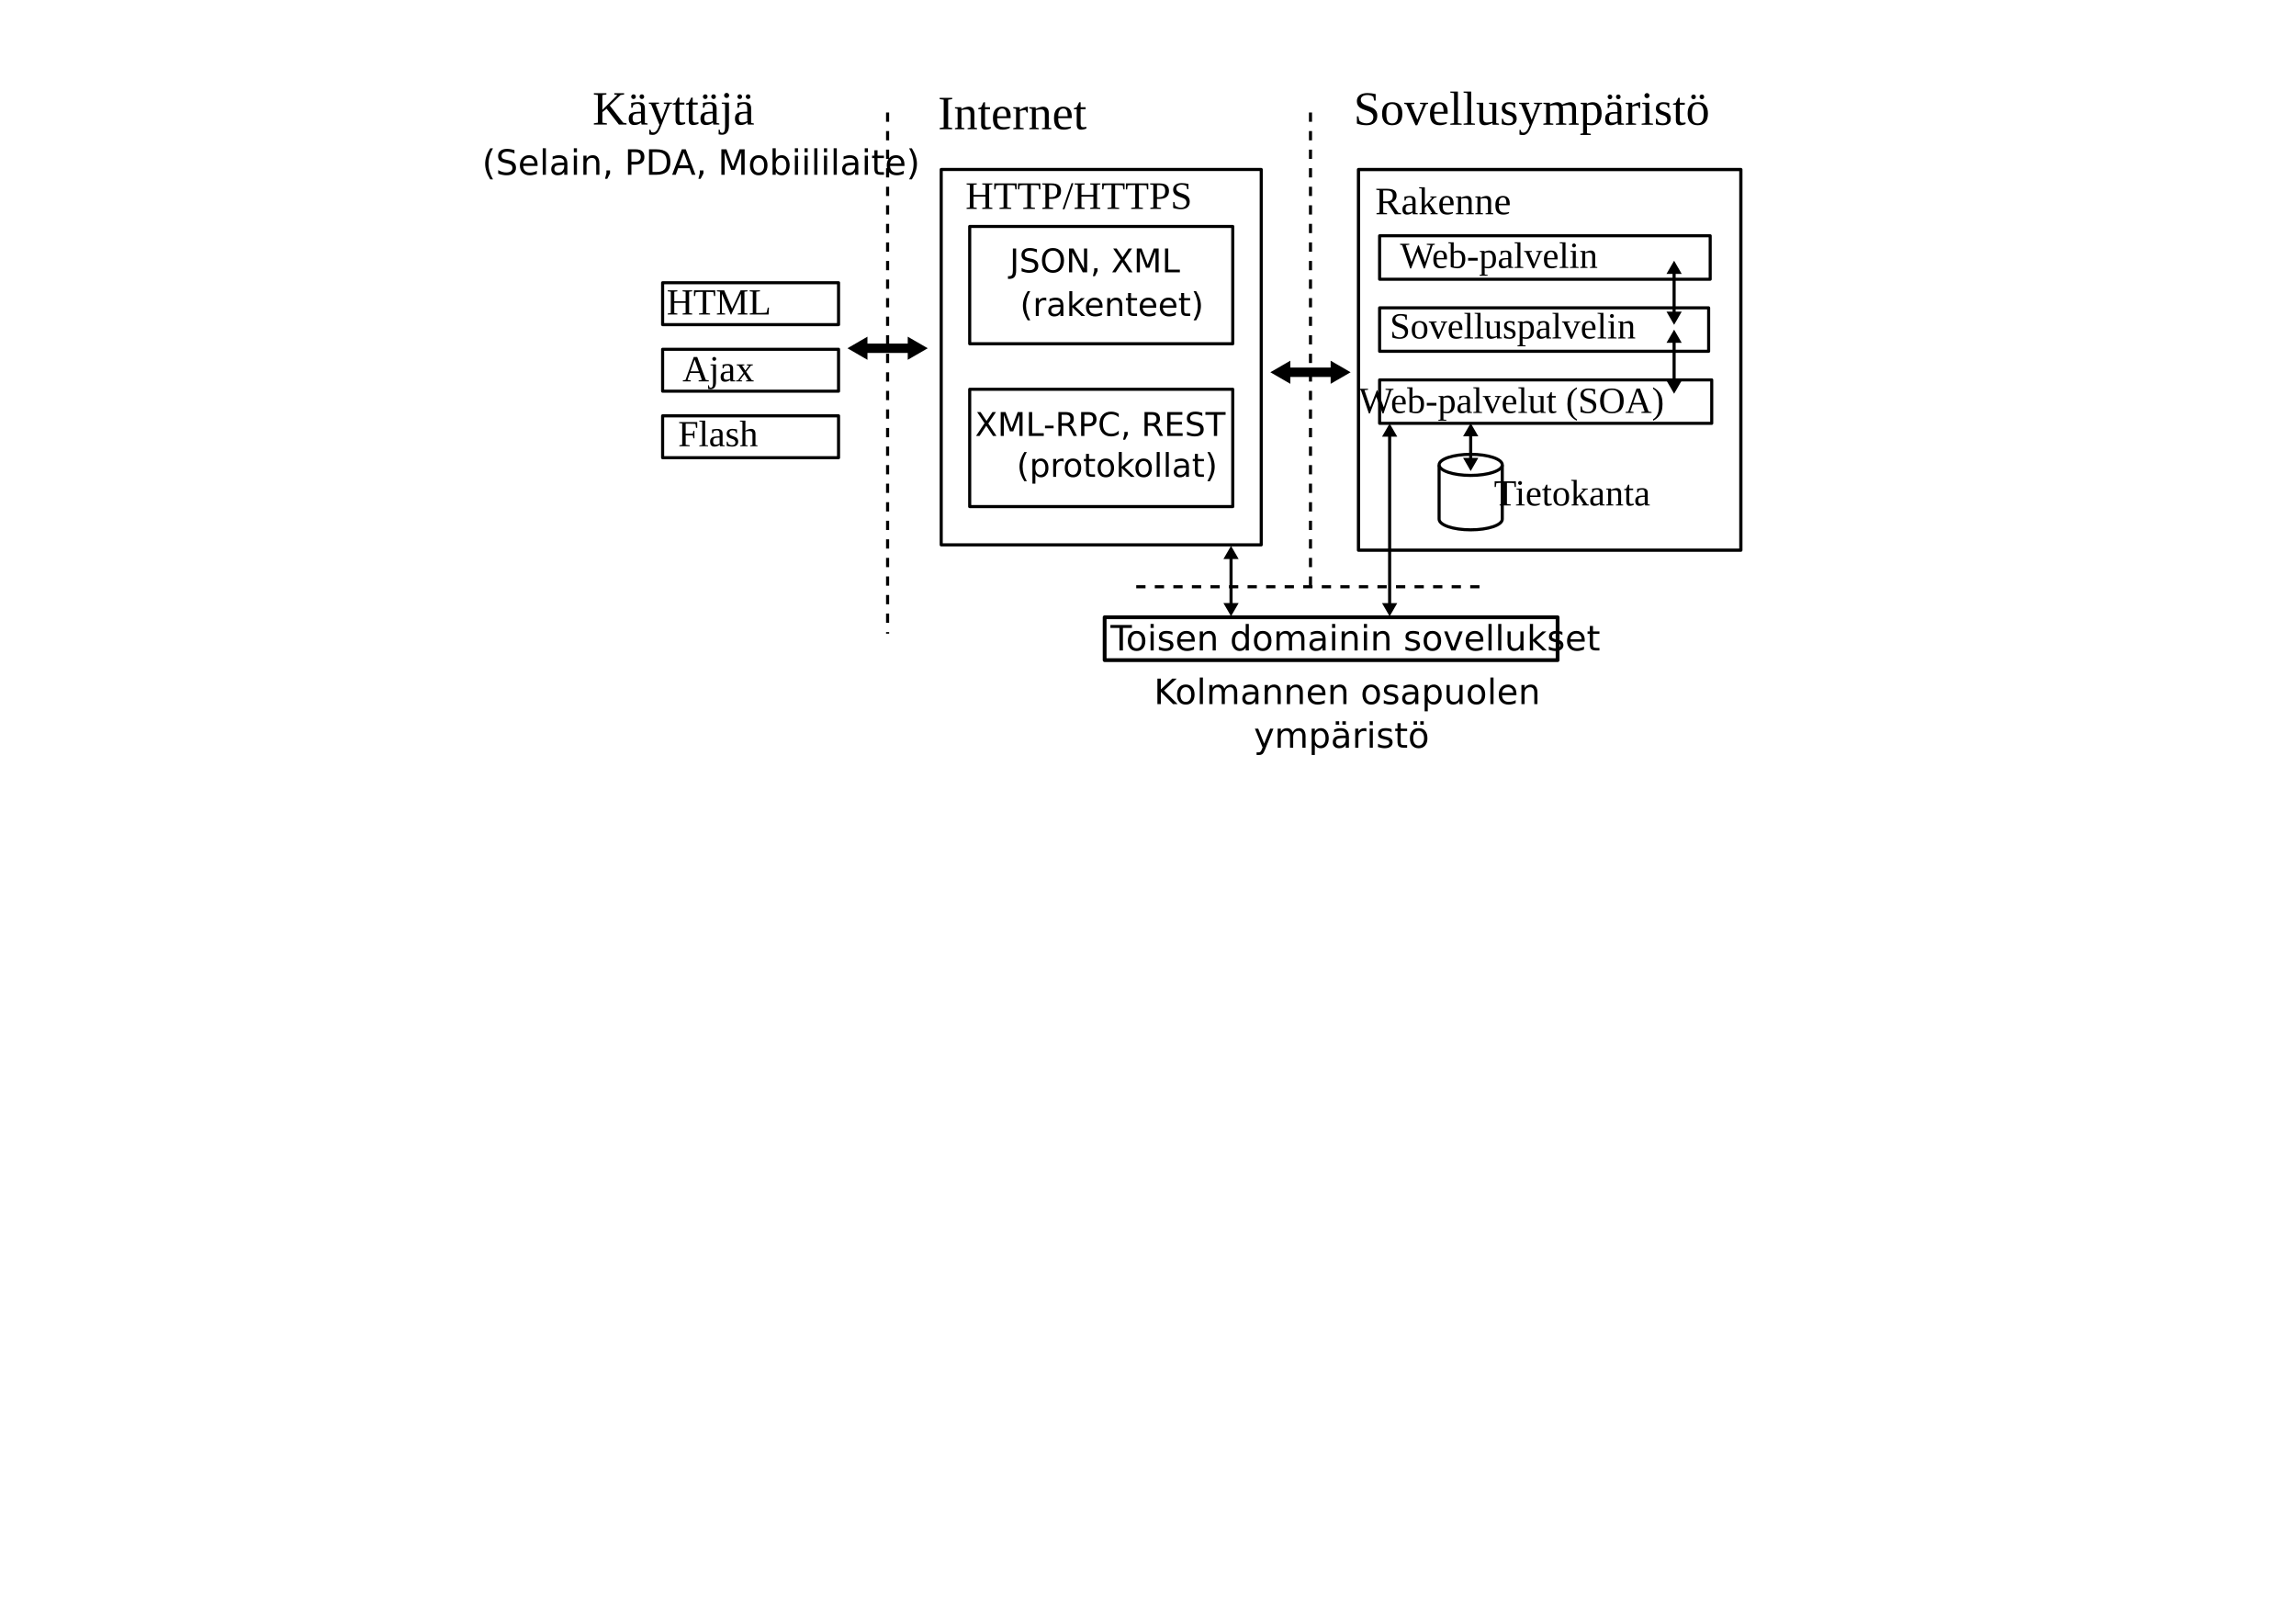
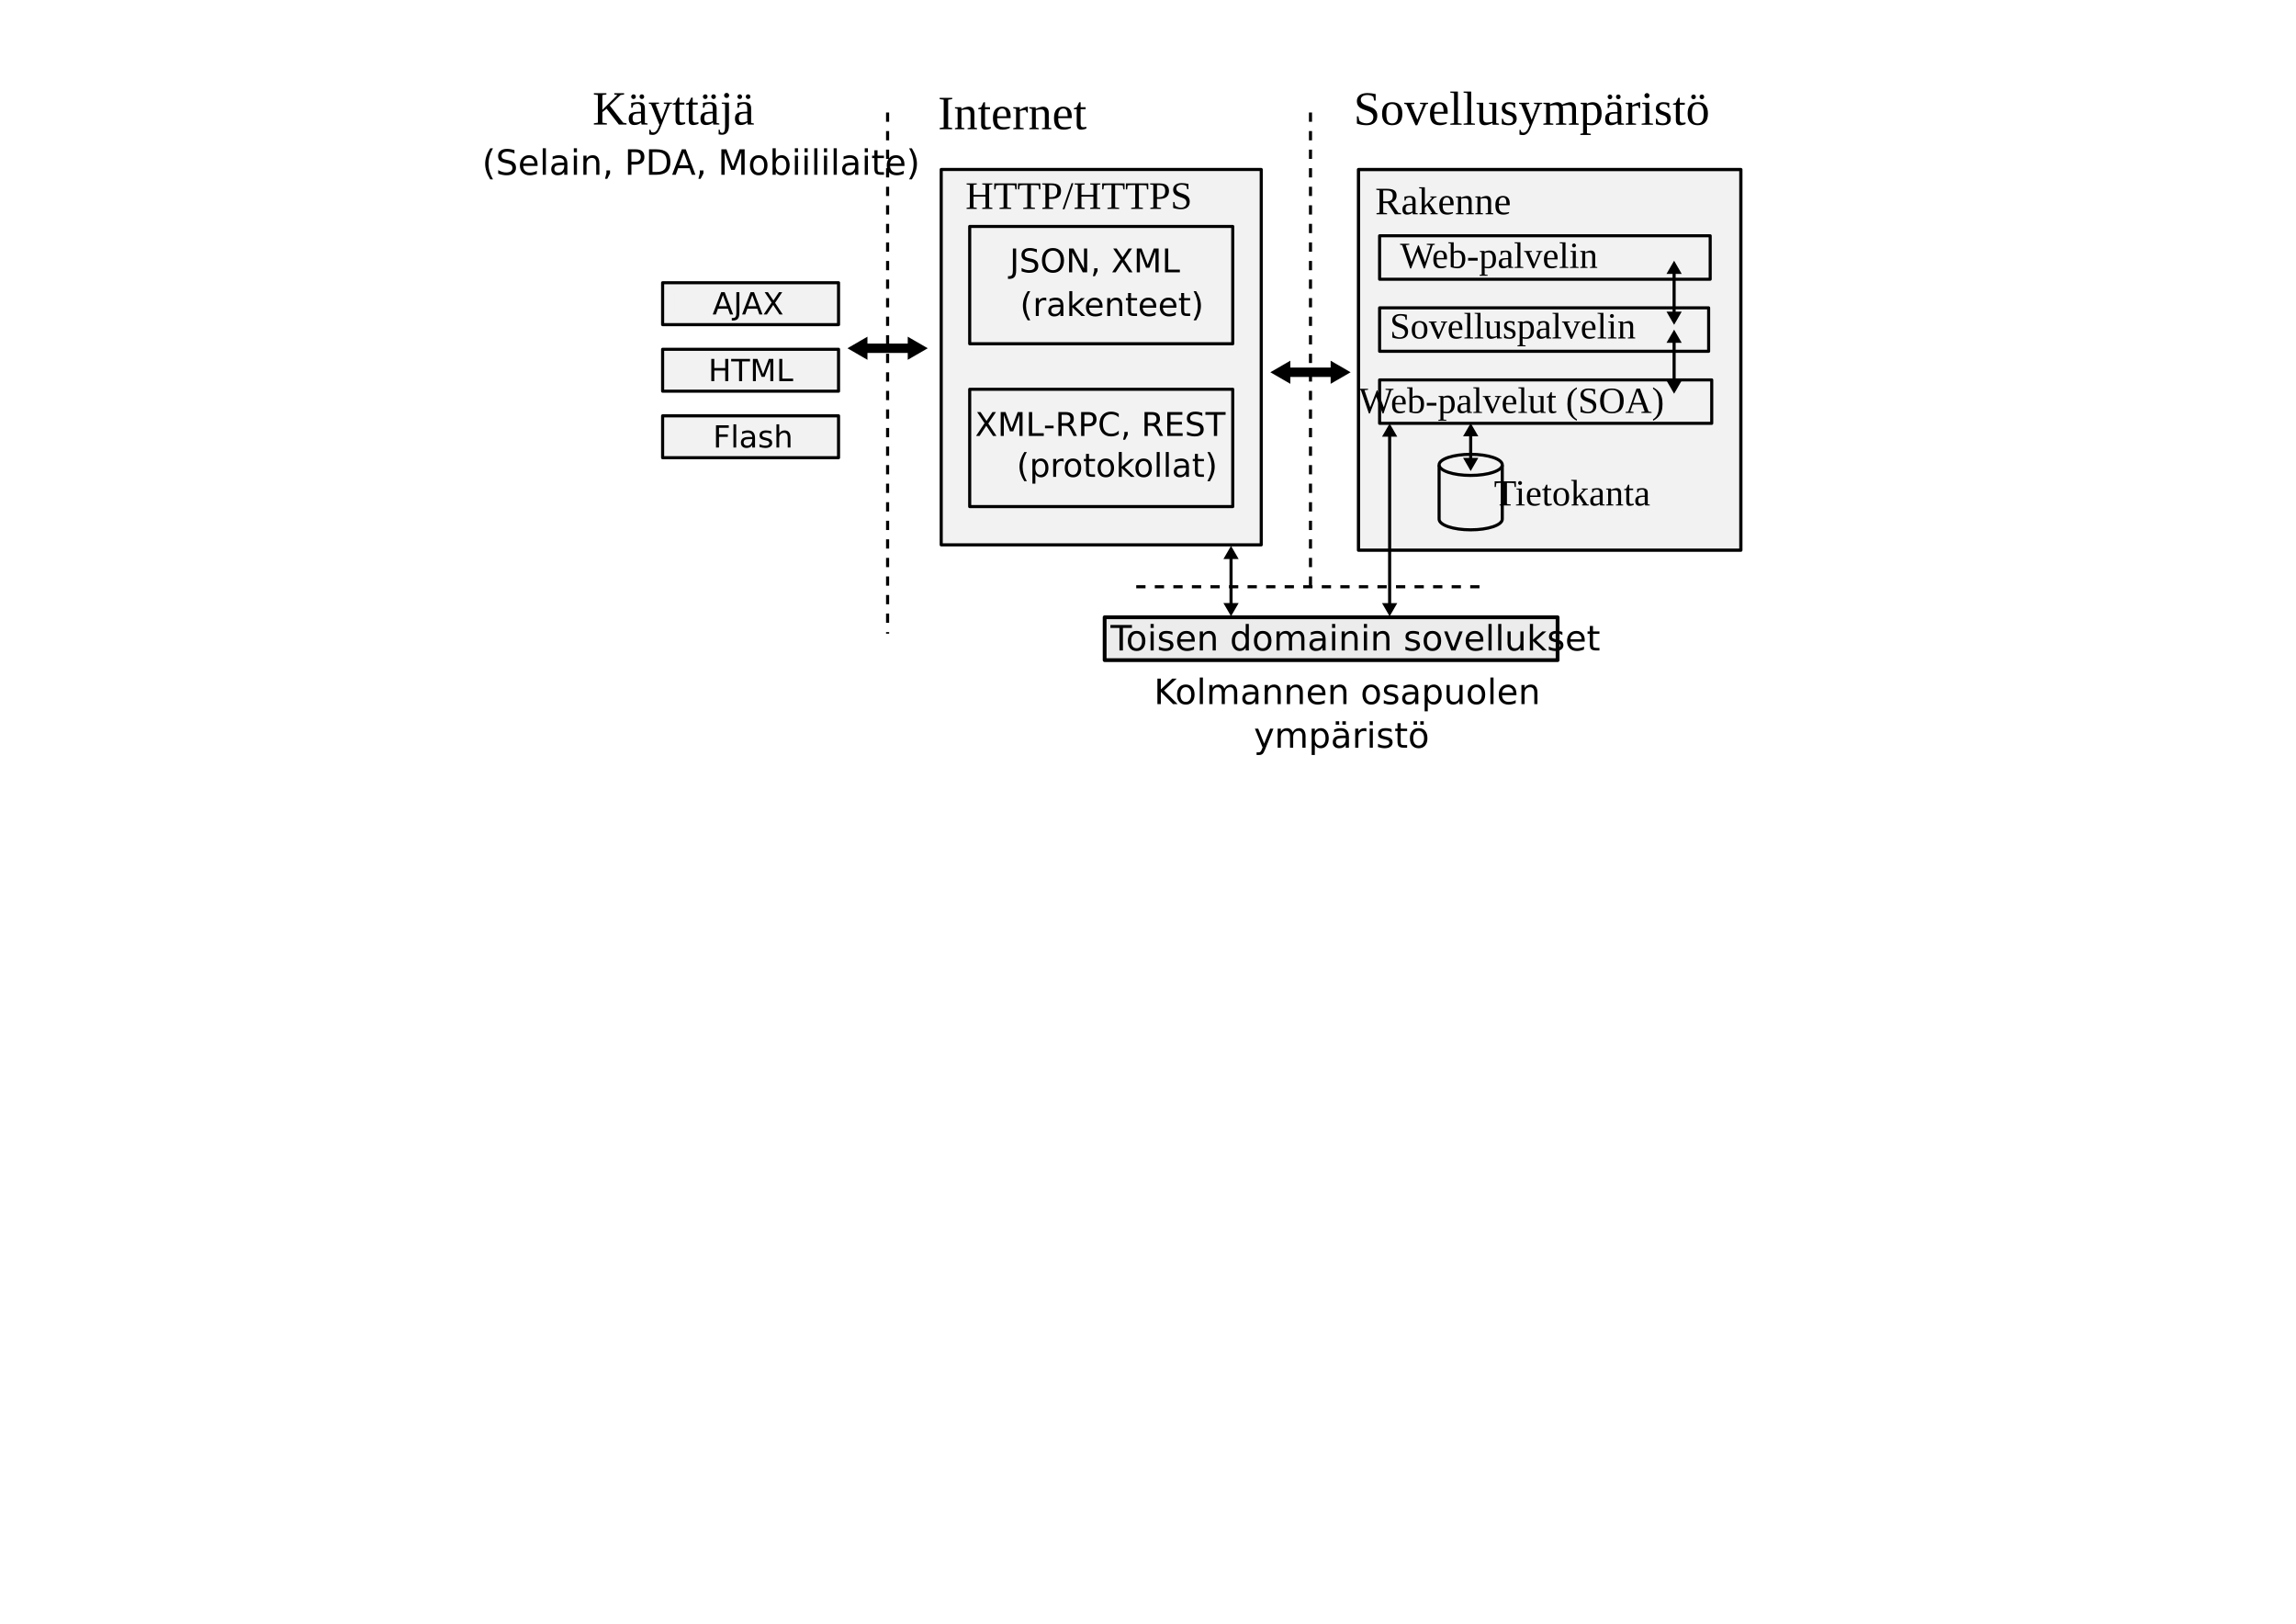
<svg xmlns="http://www.w3.org/2000/svg" width="1052.362" height="744.094" id="svg1901" version="1.0">
  <defs id="defs1903">
    <marker orient="auto" refY="0" refX="0" id="TriangleOutM" style="overflow:visible">
      <path id="path3817" d="M 5.77,0 L -2.88,5 L -2.88,-5 L 5.77,0 z" style="fill-rule:evenodd;stroke:#000000;stroke-width:1pt;marker-start:none" transform="scale(0.4,0.4)" />
    </marker>
    <marker orient="auto" refY="0" refX="0" id="TriangleInM" style="overflow:visible">
      <path id="path3808" d="M 5.77,0 L -2.88,5 L -2.88,-5 L 5.77,0 z" style="fill-rule:evenodd;stroke:#000000;stroke-width:1pt;marker-start:none" transform="scale(-0.4,-0.4)" />
    </marker>
    <marker orient="auto" refY="0" refX="0" id="TriangleOutS" style="overflow:visible">
      <path id="path3820" d="M 5.77,0 L -2.88,5 L -2.88,-5 L 5.77,0 z" style="fill-rule:evenodd;stroke:#000000;stroke-width:1pt;marker-start:none" transform="scale(0.2,0.2)" />
    </marker>
    <marker orient="auto" refY="0" refX="0" id="TriangleInS" style="overflow:visible">
      <path id="path3811" d="M 5.77,0 L -2.88,5 L -2.88,-5 L 5.77,0 z" style="fill-rule:evenodd;stroke:#000000;stroke-width:1pt;marker-start:none" transform="scale(-0.2,-0.2)" />
    </marker>
    <marker orient="auto" refY="0" refX="0" id="Arrow1Sstart" style="overflow:visible">
      <path id="path3683" d="M 0,0 L 5,-5 L -12.5,0 L 5,5 L 0,0 z" style="fill-rule:evenodd;stroke:#000000;stroke-width:1pt;marker-start:none" transform="matrix(0.2,0,0,0.2,1.2,0)" />
    </marker>
    <marker orient="auto" refY="0" refX="0" id="Arrow1Mstart" style="overflow:visible">
      <path id="path3677" d="M 0,0 L 5,-5 L -12.5,0 L 5,5 L 0,0 z" style="fill-rule:evenodd;stroke:#000000;stroke-width:1pt;marker-start:none" transform="matrix(0.4,0,0,0.4,4,0)" />
    </marker>
    <marker orient="auto" refY="0" refX="0" id="Arrow2Lstart" style="overflow:visible">
      <path id="path3689" style="font-size:12px;fill-rule:evenodd;stroke-width:0.625;stroke-linejoin:round" d="M 8.719,4.034 L -2.207,0.016 L 8.719,-4.002 C 6.973,-1.63 6.983,1.616 8.719,4.034 L 8.719,4.034 z" transform="matrix(1.1,0,0,1.1,1.1,0)" />
    </marker>
  </defs>
  <g id="layer1" transform="translate(-126.8715,-53.17785)">
-     <rect style="fill:none;stroke:#000000;stroke-width:1.417;stroke-linecap:square;stroke-linejoin:round;stroke-miterlimit:4;stroke-dasharray:none;stroke-opacity:1" id="rect2858" width="146.681" height="172.024" x="558.273" y="130.847" />
-     <rect y="130.879" x="749.528" height="174.436" width="175.256" id="rect2862" style="fill:none;stroke:#000000;stroke-width:1.481;stroke-linecap:square;stroke-linejoin:round;stroke-miterlimit:4;stroke-dasharray:none;stroke-opacity:1" />
+     <rect style="fill:#f2f2f2;stroke:#000000;stroke-width:1.417;stroke-linecap:square;stroke-linejoin:round;stroke-miterlimit:4;stroke-dasharray:none;stroke-opacity:1" id="rect2858" width="146.681" height="172.024" x="558.273" y="130.847" />
+     <rect y="130.879" x="749.528" height="174.436" width="175.256" id="rect2862" style="fill:#f2f2f2;stroke:#000000;stroke-width:1.481;stroke-linecap:square;stroke-linejoin:round;stroke-miterlimit:4;stroke-dasharray:none;stroke-opacity:1" />
    <rect style="fill:none;stroke:#000000;stroke-width:1.417;stroke-linecap:square;stroke-linejoin:round;stroke-miterlimit:4;stroke-dasharray:none;stroke-opacity:1" id="rect2864" width="120.571" height="53.758" x="571.328" y="156.958" />
    <rect y="231.57" x="571.328" height="53.758" width="120.571" id="rect2866" style="fill:none;stroke:#000000;stroke-width:1.417;stroke-linecap:square;stroke-linejoin:round;stroke-miterlimit:4;stroke-dasharray:none;stroke-opacity:1" />
    <rect style="fill:none;stroke:#000000;stroke-width:1.408;stroke-linecap:square;stroke-linejoin:round;stroke-miterlimit:4;stroke-dasharray:none;stroke-opacity:1" id="rect2868" width="151.522" height="19.906" x="759.206" y="161.231" />
    <rect y="227.278" x="759.208" height="19.902" width="152.225" id="rect2870" style="fill:none;stroke:#000000;stroke-width:1.412;stroke-linecap:square;stroke-linejoin:round;stroke-miterlimit:4;stroke-dasharray:none;stroke-opacity:1" />
    <rect style="fill:none;stroke:#000000;stroke-width:1.405;stroke-linecap:square;stroke-linejoin:round;stroke-miterlimit:4;stroke-dasharray:none;stroke-opacity:1" id="rect2872" width="150.818" height="19.909" x="759.204" y="194.252" />
    <path style="fill:none;stroke:#000000;stroke-width:1.417;stroke-linecap:butt;stroke-linejoin:miter;stroke-miterlimit:4;stroke-dasharray:4.252, 4.252;stroke-dashoffset:0;stroke-opacity:1" d="M 533.698,104.736 L 533.698,343.573" id="path2876" />
    <path id="path2878" d="M 727.529,104.736 L 727.529,322.07" style="fill:none;stroke:#000000;stroke-width:1.417;stroke-linecap:butt;stroke-linejoin:miter;stroke-miterlimit:4;stroke-dasharray:4.252, 4.252;stroke-dashoffset:0;stroke-opacity:1" />
    <path style="fill:none;stroke:#000000;stroke-width:1.417;stroke-linecap:butt;stroke-linejoin:miter;stroke-miterlimit:4;stroke-dasharray:4.252, 4.252;stroke-dashoffset:0;stroke-opacity:1" d="M 647.66,322.07 L 808.933,322.07" id="path2880" />
    <path style="fill:none;stroke:#000000;stroke-width:4.305;stroke-linecap:butt;stroke-linejoin:miter;marker-start:url(#TriangleInS);marker-end:url(#TriangleOutS);stroke-miterlimit:4;stroke-dasharray:none;stroke-opacity:1" d="M 521.41,212.771 L 545.985,212.771" id="path2882" />
    <path id="path2884" d="M 715.241,223.771 L 739.816,223.771" style="fill:none;stroke:#000000;stroke-width:4.305;stroke-linecap:butt;stroke-linejoin:miter;marker-start:url(#TriangleInS);marker-end:url(#TriangleOutS);stroke-miterlimit:4;stroke-dasharray:none;stroke-opacity:1" />
-     <rect style="fill:none;stroke:#000000;stroke-width:1.747;stroke-linecap:square;stroke-linejoin:round;stroke-miterlimit:4;stroke-dasharray:none;stroke-opacity:1" id="rect2898" width="207.603" height="19.637" x="633.182" y="336.058" />
+     <rect style="fill:#ececec;stroke:#000000;stroke-width:1.747;stroke-linecap:square;stroke-linejoin:round;stroke-miterlimit:4;stroke-dasharray:none;stroke-opacity:1" id="rect2898" width="207.603" height="19.637" x="633.182" y="336.058" />
    <path style="fill:none;stroke:#000000;stroke-width:1.417;stroke-linecap:butt;stroke-linejoin:miter;marker-start:url(#TriangleInM);marker-mid:none;marker-end:url(#TriangleOutM);stroke-miterlimit:4;stroke-dasharray:none;stroke-opacity:1" d="M 691.113,307.357 L 691.113,331.56" id="path2886" />
    <path style="fill:none;stroke:#000000;stroke-width:1.417;stroke-linecap:butt;stroke-linejoin:miter;marker-start:url(#TriangleInM);marker-mid:none;marker-end:url(#TriangleOutM);stroke-miterlimit:4;stroke-dasharray:none;stroke-opacity:1" d="M 763.806,331.59 L 763.806,251.284" id="path2888" />
    <path style="fill:none;stroke:#000000;stroke-width:1.417;stroke-linecap:butt;stroke-linejoin:miter;marker-start:url(#TriangleInM);marker-mid:none;marker-end:url(#TriangleOutM);stroke-miterlimit:4;stroke-dasharray:none;stroke-opacity:1" d="M 800.959,251.112 L 800.959,265.02" id="path2890" />
    <path style="fill:none;stroke:#000000;stroke-width:1.417;stroke-linecap:butt;stroke-linejoin:miter;marker-start:url(#TriangleInM);marker-mid:none;marker-end:url(#TriangleOutM);stroke-miterlimit:4;stroke-dasharray:none;stroke-opacity:1" d="M 894.193,176.681 L 894.193,198.002" id="path2900" />
-     <g id="g2453" transform="translate(0,32.38401)">
-       <rect style="fill:none;stroke:#000000;stroke-width:1.417;stroke-linecap:square;stroke-linejoin:round;stroke-miterlimit:4;stroke-dasharray:none;stroke-opacity:1" id="rect2894" width="80.636" height="19.199" x="430.58" y="180.859" />
-       <text id="text3016" y="195.558" x="470.902" style="font-size:16.907px;font-style:normal;font-variant:normal;font-weight:normal;font-stretch:normal;text-align:center;text-anchor:middle;fill:#000000;fill-opacity:1;stroke:none;font-family:Liberation Serif;-inkscape-font-specification:Liberation Serif" xml:space="preserve">
+     <g id="g2453" transform="translate(0,32.38401)" style="fill:#f2f2f2">
+       <rect style="fill:#f2f2f2;stroke:#000000;stroke-width:1.417;stroke-linecap:square;stroke-linejoin:round;stroke-miterlimit:4;stroke-dasharray:none;stroke-opacity:1" id="rect2894" width="80.636" height="19.199" x="430.58" y="180.859" />
+       <text id="text3016" y="195.558" x="470.902" style="font-size:16.907px;font-style:normal;font-variant:normal;font-weight:normal;font-stretch:normal;text-align:center;text-anchor:middle;fill:#f2f2f2;fill-opacity:1;stroke:none;font-family:Liberation Serif;-inkscape-font-specification:Liberation Serif" xml:space="preserve">
        <tspan y="195.558" x="470.902" id="tspan3018">Ajax</tspan>
      </text>
    </g>
-     <g id="g2448" transform="translate(0,36.00002)">
-       <rect y="207.738" x="430.58" height="19.199" width="80.636" id="rect2896" style="fill:none;stroke:#000000;stroke-width:1.417;stroke-linecap:square;stroke-linejoin:round;stroke-miterlimit:4;stroke-dasharray:none;stroke-opacity:1" />
-       <text id="text3020" y="221.681" x="470.766" style="font-size:16.907px;font-style:normal;font-variant:normal;font-weight:normal;font-stretch:normal;text-align:center;text-anchor:middle;fill:#000000;fill-opacity:1;stroke:none;font-family:Liberation Serif;-inkscape-font-specification:Liberation Serif" xml:space="preserve">
+     <g id="g2448" transform="translate(0,36.00002)" style="fill:#f2f2f2">
+       <rect y="207.738" x="430.58" height="19.199" width="80.636" id="rect2896" style="fill:#f2f2f2;stroke:#000000;stroke-width:1.417;stroke-linecap:square;stroke-linejoin:round;stroke-miterlimit:4;stroke-dasharray:none;stroke-opacity:1" />
+       <text id="text3020" y="221.681" x="470.766" style="font-size:16.907px;font-style:normal;font-variant:normal;font-weight:normal;font-stretch:normal;text-align:center;text-anchor:middle;fill:#f2f2f2;fill-opacity:1;stroke:none;font-family:Liberation Serif;-inkscape-font-specification:Liberation Serif" xml:space="preserve">
        <tspan y="221.681" x="470.766" id="tspan3022">Flash</tspan>
      </text>
    </g>
-     <g id="g2458" transform="translate(0,28.00001)">
-       <rect y="154.748" x="430.58" height="19.199" width="80.636" id="rect2892" style="fill:none;stroke:#000000;stroke-width:1.417;stroke-linecap:square;stroke-linejoin:round;stroke-miterlimit:4;stroke-dasharray:none;stroke-opacity:1" />
-       <text id="text3024" y="169.302" x="471.167" style="font-size:16.907px;font-style:normal;font-variant:normal;font-weight:normal;font-stretch:normal;text-align:center;text-anchor:middle;fill:#000000;fill-opacity:1;stroke:none;font-family:Liberation Serif;-inkscape-font-specification:Liberation Serif" xml:space="preserve">
+     <g id="g2458" transform="translate(0,28.00001)" style="fill:#f2f2f2">
+       <rect y="154.748" x="430.58" height="19.199" width="80.636" id="rect2892" style="fill:#f2f2f2;stroke:#000000;stroke-width:1.417;stroke-linecap:square;stroke-linejoin:round;stroke-miterlimit:4;stroke-dasharray:none;stroke-opacity:1" />
+       <text id="text3024" y="169.302" x="471.167" style="font-size:16.907px;font-style:normal;font-variant:normal;font-weight:normal;font-stretch:normal;text-align:center;text-anchor:middle;fill:#f2f2f2;fill-opacity:1;stroke:none;font-family:Liberation Serif;-inkscape-font-specification:Liberation Serif" xml:space="preserve">
        <tspan y="169.302" x="471.167" id="tspan3026">HTML</tspan>
      </text>
    </g>
    <text xml:space="preserve" style="font-size:40px;font-style:normal;font-weight:normal;fill:#000000;fill-opacity:1;stroke:none;font-family:Bitstream Vera Sans" x="-64.65" y="-60.826" id="text3028">
      <tspan id="tspan3030" x="-64.65" y="-60.826" />
    </text>
    <text xml:space="preserve" style="font-size:21.923px;font-style:normal;font-variant:normal;font-weight:normal;font-stretch:normal;text-align:start;text-anchor:start;fill:#000000;fill-opacity:1;stroke:none;font-family:Liberation Serif;-inkscape-font-specification:Liberation Serif" x="556.772" y="112.389" id="text3032">
      <tspan id="tspan3034" x="556.772" y="112.389">Internet</tspan>
    </text>
    <text xml:space="preserve" style="font-size:21.923px;font-style:normal;font-variant:normal;font-weight:normal;font-stretch:normal;text-align:start;text-anchor:start;fill:#000000;fill-opacity:1;stroke:none;font-family:Liberation Serif;-inkscape-font-specification:Liberation Serif" x="747.321" y="110.344" id="text3036">
      <tspan id="tspan3038" x="747.321" y="110.344">Sovellusympäristö</tspan>
    </text>
    <text xml:space="preserve" style="font-size:21.923px;font-style:normal;font-variant:normal;font-weight:normal;font-stretch:normal;text-align:start;text-anchor:start;fill:#000000;fill-opacity:1;stroke:none;font-family:Liberation Serif;-inkscape-font-specification:Liberation Serif" x="398.443" y="110.259" id="text3040">
      <tspan id="tspan3042" x="398.443" y="110.259">Käyttäjä</tspan>
    </text>
    <text xml:space="preserve" style="font-size:17.811px;font-style:normal;font-variant:normal;font-weight:normal;font-stretch:normal;fill:#000000;fill-opacity:1;stroke:none;font-family:Liberation Serif;-inkscape-font-specification:Liberation Serif" x="569.387" y="148.888" id="text3044">
      <tspan id="tspan3046" x="569.387" y="148.888">HTTP/HTTPS</tspan>
    </text>
    <text xml:space="preserve" style="font-size:17.811px;font-style:normal;font-variant:normal;font-weight:normal;font-stretch:normal;fill:#000000;fill-opacity:1;stroke:none;font-family:Liberation Serif;-inkscape-font-specification:Liberation Serif" x="757.166" y="151.363" id="text3048">
      <tspan id="tspan3050" x="757.166" y="151.363">Rakenne</tspan>
    </text>
    <text xml:space="preserve" style="font-size:16.907px;font-style:normal;font-variant:normal;font-weight:normal;font-stretch:normal;text-align:end;text-anchor:end;fill:#000000;fill-opacity:1;stroke:none;font-family:Liberation Serif;-inkscape-font-specification:Liberation Serif" x="880.356" y="175.957" id="text3052">
      <tspan id="tspan3054" x="880.356" y="175.957">Web-palvelin</tspan>
    </text>
    <text xml:space="preserve" style="font-size:16.907px;font-style:normal;font-variant:normal;font-weight:normal;font-stretch:normal;text-align:center;text-anchor:middle;fill:#000000;fill-opacity:1;stroke:none;font-family:Liberation Serif;-inkscape-font-specification:Liberation Serif" x="830.82" y="208.272" id="text3056">
      <tspan id="tspan3058" x="830.82" y="208.272">Sovelluspalvelin</tspan>
    </text>
    <text xml:space="preserve" style="font-size:16.907px;font-style:normal;font-variant:normal;font-weight:normal;font-stretch:normal;text-align:end;text-anchor:end;fill:#000000;fill-opacity:1;stroke:none;font-family:Liberation Serif;-inkscape-font-specification:Liberation Serif" x="910.756" y="242.416" id="text3060">
      <tspan id="tspan3062" x="910.756" y="242.416">Web-palvelut (SOA)</tspan>
    </text>
    <text xml:space="preserve" style="font-size:16.9px;font-style:normal;font-variant:normal;font-weight:normal;font-stretch:normal;text-align:center;text-anchor:middle;fill:#000000;fill-opacity:1;stroke:none;font-family:Liberation Serif;-inkscape-font-specification:Liberation Serif" x="858.021" y="284.817" id="text3064">
      <tspan id="tspan3066" x="858.021" y="284.817">Tietokanta</tspan>
    </text>
    <g id="g3655" transform="matrix(0.3447124,0,0,0.3454088,505.5404,266.1992)" style="fill:none;stroke-width:1.417;stroke-miterlimit:4;stroke-dasharray:none">
      <path id="path3653" style="fill:none;stroke:#000000;stroke-width:4.107;stroke-linecap:butt;stroke-linejoin:miter;stroke-miterlimit:4;stroke-dasharray:none;stroke-opacity:1" d="M 815,0.393 L 815,72.041 C 815,79.951 833.804,86.219 857,86.219 C 880.196,86.219 899,79.951 899,72.041 L 899,0.393" />
    </g>
    <path style="fill:none;stroke:#000000;stroke-width:1.417;stroke-linecap:square;stroke-linejoin:round;stroke-miterlimit:4;stroke-dasharray:none;stroke-dashoffset:0;stroke-opacity:1" d="M 815.437,266.211 C 815.437,268.882 808.955,271.047 800.959,271.047 C 792.963,271.047 786.481,268.882 786.481,266.211 C 786.481,263.541 792.963,261.376 800.959,261.376 C 808.955,261.376 815.437,263.541 815.437,266.211 z" id="path3647" />
    <path id="path6262" d="M 894.193,208.269 L 894.193,229.589" style="fill:none;stroke:#000000;stroke-width:1.417;stroke-linecap:butt;stroke-linejoin:miter;marker-start:url(#TriangleInM);marker-mid:none;marker-end:url(#TriangleOutM);stroke-miterlimit:4;stroke-dasharray:none;stroke-opacity:1" />
    <text xml:space="preserve" style="font-size:12px;font-style:normal;font-weight:normal;fill:#000000;fill-opacity:1;stroke:none;stroke-width:1px;stroke-linecap:butt;stroke-linejoin:miter;stroke-opacity:1;font-family:Bitstream Vera Sans" x="347.872" y="133.272" id="text2444">
      <tspan id="tspan2446" x="347.872" y="133.272" style="font-size:16px">(Selain, PDA, Mobiililaite)</tspan>
    </text>
    <text xml:space="preserve" style="font-size:12px;font-style:normal;font-weight:normal;fill:#000000;fill-opacity:1;stroke:none;stroke-width:1px;stroke-linecap:butt;stroke-linejoin:miter;stroke-opacity:1;font-family:Bitstream Vera Sans" x="589.652" y="177.981" id="text2467">
      <tspan id="tspan2469" x="589.652" y="177.981" style="font-size:15">JSON, XML</tspan>
      <tspan x="589.652" y="197.981" style="font-size:15" id="tspan2471"> (rakenteet)</tspan>
    </text>
    <text xml:space="preserve" style="font-size:15px;font-style:normal;font-weight:normal;fill:#000000;fill-opacity:1;stroke:none;stroke-width:1px;stroke-linecap:butt;stroke-linejoin:miter;stroke-opacity:1;font-family:Bitstream Vera Sans" x="573.789" y="252.956" id="text2473">
      <tspan id="tspan2475" x="573.789" y="252.956">XML-RPC, REST</tspan>
      <tspan x="573.789" y="271.706" id="tspan2477">    (protokollat)</tspan>
    </text>
    <flowRoot xml:space="preserve" id="flowRoot2479" style="fill:black;stroke:none;stroke-opacity:1;stroke-width:1px;stroke-linejoin:miter;stroke-linecap:butt;fill-opacity:1;font-family:Bitstream Vera Sans;font-style:normal;font-weight:normal;font-size:16">
      <flowRegion id="flowRegion2481">
        <rect id="rect2483" width="360" height="162" x="156" y="262.094" />
      </flowRegion>
      <flowPara id="flowPara2485" />
    </flowRoot>
    <flowRoot xml:space="preserve" id="flowRoot2487" style="fill:black;stroke:none;stroke-opacity:1;stroke-width:1px;stroke-linejoin:miter;stroke-linecap:butt;fill-opacity:1;font-family:Bitstream Vera Sans;font-style:normal;font-weight:normal;font-size:16">
      <flowRegion id="flowRegion2489">
        <rect id="rect2491" width="220" height="162" x="160" y="322.094" />
      </flowRegion>
      <flowPara id="flowPara2493" />
    </flowRoot>
    <text xml:space="preserve" style="font-size:16px;font-style:normal;font-weight:normal;fill:#000000;fill-opacity:1;stroke:none;stroke-width:1px;stroke-linecap:butt;stroke-linejoin:miter;stroke-opacity:1;font-family:Bitstream Vera Sans" x="635.872" y="351.272" id="text2495">
      <tspan id="tspan2497" x="635.872" y="351.272" style="font-size:16px">Toisen domainin sovellukset</tspan>
    </text>
    <text xml:space="preserve" style="font-size:16px;font-style:normal;font-weight:normal;fill:#000000;fill-opacity:1;stroke:none;stroke-width:1px;stroke-linecap:butt;stroke-linejoin:miter;stroke-opacity:1;font-family:Bitstream Vera Sans" x="655.787" y="375.837" id="text2499">
      <tspan id="tspan2501" x="655.787" y="375.837">Kolmannen osapuolen</tspan>
      <tspan x="655.787" y="395.837" id="tspan2503">         ympäristö</tspan>
    </text>
+     <text xml:space="preserve" style="font-size:14px;font-style:normal;font-weight:normal;fill:#000000;fill-opacity:1;stroke:none;stroke-width:1px;stroke-linecap:butt;stroke-linejoin:miter;stroke-opacity:1;font-family:Bitstream Vera Sans" x="453.433" y="197.273" id="text2468">
+       <tspan id="tspan2470" x="453.433" y="197.273">AJAX</tspan>
+     </text>
+     <text xml:space="preserve" style="font-size:14px;font-style:normal;font-weight:normal;fill:#000000;fill-opacity:1;stroke:none;stroke-width:1px;stroke-linecap:butt;stroke-linejoin:miter;stroke-opacity:1;font-family:Bitstream Vera Sans" x="451.518" y="227.853" id="text2472">
+       <tspan id="tspan2474" x="451.518" y="227.853">HTML</tspan>
+     </text>
+     <text xml:space="preserve" style="font-size:14px;font-style:normal;font-weight:normal;fill:#000000;fill-opacity:1;stroke:none;stroke-width:1px;stroke-linecap:butt;stroke-linejoin:miter;stroke-opacity:1;font-family:Bitstream Vera Sans" x="453.672" y="258.266" id="text2476">
+       <tspan id="tspan2478" x="453.672" y="258.266">Flash</tspan>
+     </text>
  </g>
</svg>
